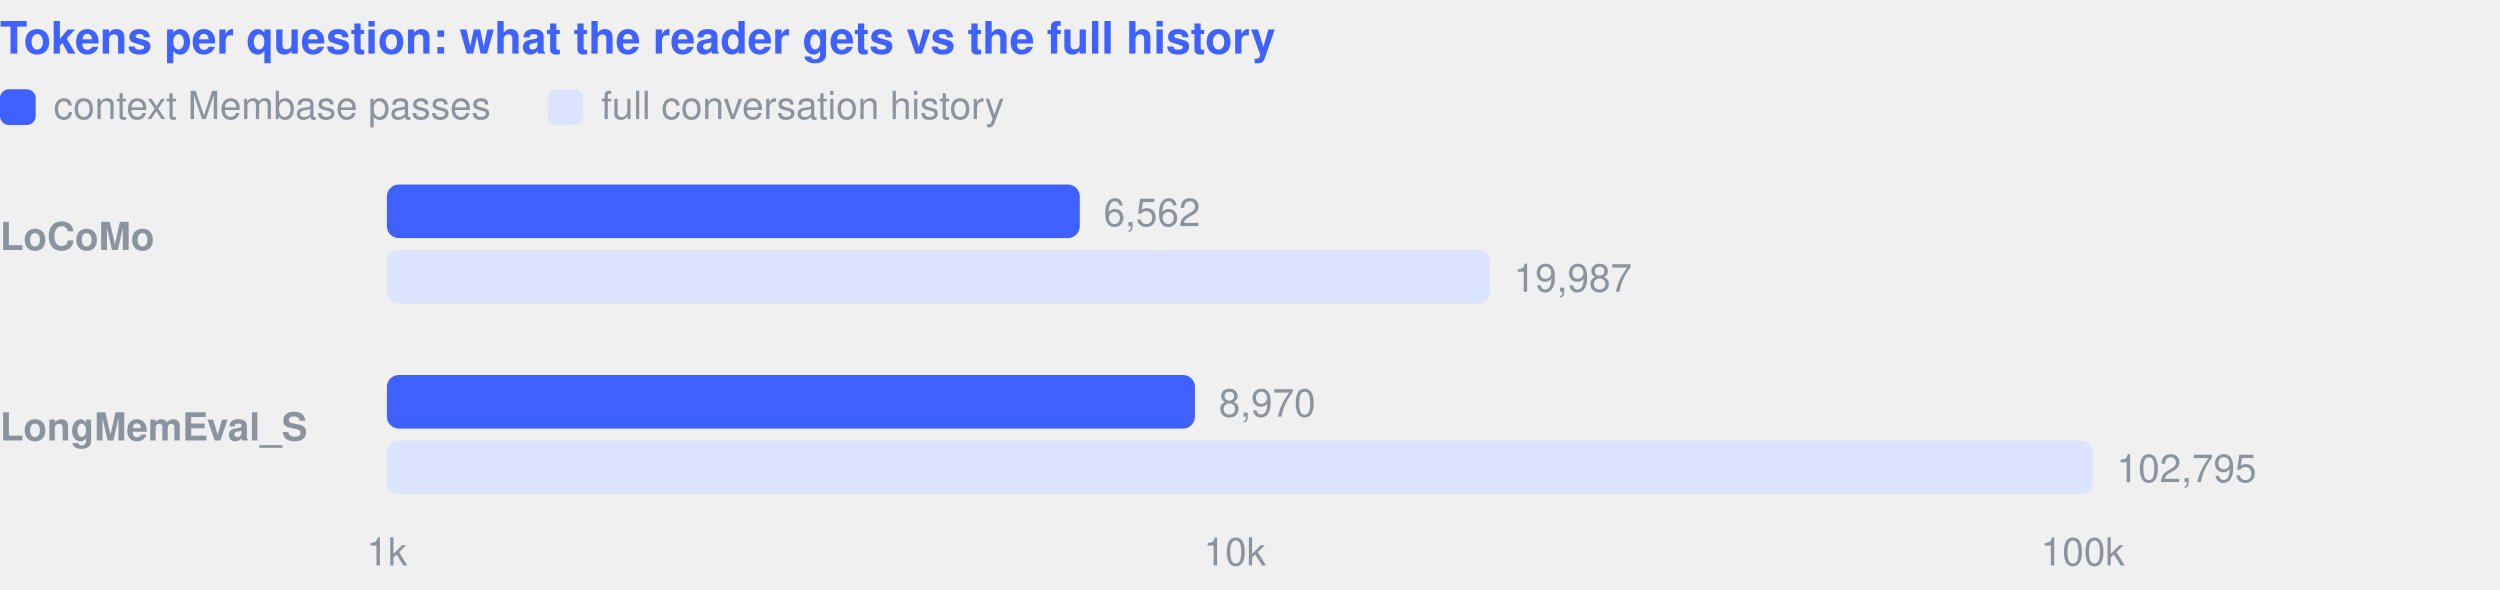
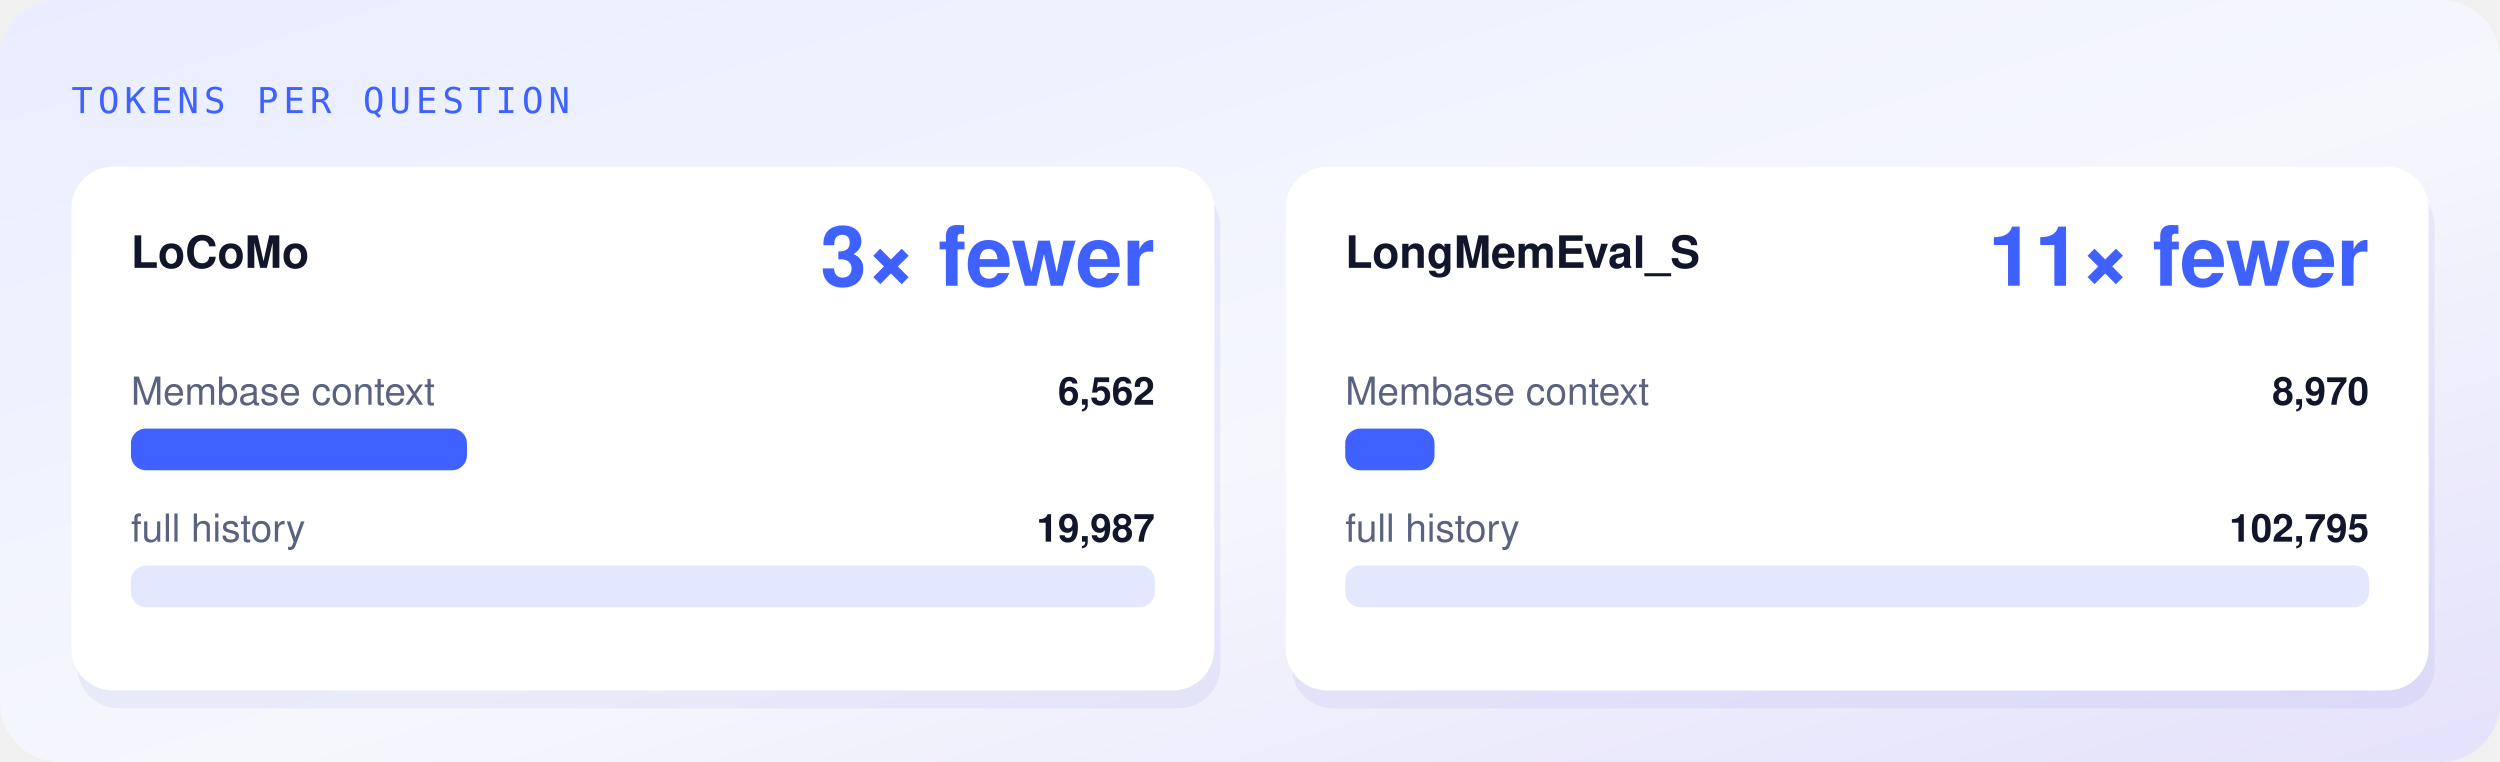
- <svg xmlns="http://www.w3.org/2000/svg" width="840" height="198" viewBox="0 0 840 198" role="img" aria-label="Context tokens against full history">
-   <style>text{font-family:-apple-system, BlinkMacSystemFont, "Segoe UI", Helvetica, Arial, sans-serif;fill:#8B949E} .t{font-size:15px;font-weight:600;fill:#3E61FF} .s{font-size:13px} .v{font-size:13px;font-weight:600} .w{fill:#FFFFFF}</style>
-   <text class="t" x="0" y="18">Tokens per question: what the reader gets vs the full history</text>
-   <rect x="0" y="30" width="12" height="12" rx="3" fill="#3E61FF" />
-   <text class="s" x="18" y="40">context Membase passes</text>
-   <rect x="184" y="30" width="12" height="12" rx="3" fill="#DCE3FF" />
-   <text class="s" x="202" y="40">full conversation history</text>
-   <text class="v" x="0" y="84">LoCoMo</text>
-   <rect x="130" y="62" width="232.8" height="18" rx="4" fill="#3E61FF" />
-   <text class="s" x="370.8" y="76">6,562</text>
-   <rect x="130" y="84" width="370.6" height="18" rx="4" fill="#DCE3FF" />
-   <text class="s" x="508.6" y="98">19,987</text>
-   <text class="v" x="0" y="148">LongMemEval_S</text>
-   <rect x="130" y="126" width="271.5" height="18" rx="4" fill="#3E61FF" />
-   <text class="s" x="409.5" y="140">8,970</text>
-   <rect x="130" y="148" width="573.2" height="18" rx="4" fill="#DCE3FF" />
-   <text class="s" x="711.2" y="162">102,795</text>
-   <text class="s" x="130.0" y="190" text-anchor="middle">1k</text>
-   <text class="s" x="414.9" y="190" text-anchor="middle">10k</text>
-   <text class="s" x="699.8" y="190" text-anchor="middle">100k</text>
+ <svg xmlns="http://www.w3.org/2000/svg" width="840" height="256" viewBox="0 0 840 256" role="img" aria-label="Context tokens per question against the full history">
+   <defs>
+     <marker id="a" viewBox="0 0 10 10" refX="9" refY="5" markerWidth="7" markerHeight="7" orient="auto-start-reverse">
+       <path d="M0 0L10 5L0 10z" fill="#A3ACD1" />
+     </marker>
+     <linearGradient id="p" x1="0" y1="0" x2="1" y2="1">
+       <stop offset="0" stop-color="#E9EDFF" />
+       <stop offset=".55" stop-color="#F6F7FD" />
+       <stop offset="1" stop-color="#E4E1FB" />
+     </linearGradient>
+     <linearGradient id="g" x1="0" y1="0" x2="1" y2="1">
+       <stop offset="0" stop-color="#3E61FF" />
+       <stop offset="1" stop-color="#2A3FBF" />
+     </linearGradient>
+   </defs>
+   <style>text{font-family:-apple-system, BlinkMacSystemFont, "Segoe UI", Helvetica, Arial, sans-serif}</style>
+   <rect width="840" height="256" rx="20" fill="url(#p)" />
+   <text x="24" y="38" style="font-family:ui-monospace, SFMono-Regular, Menlo, Consolas, monospace;font-size:12px;letter-spacing:.14em;fill:#3E61FF">TOKENS PER QUESTION</text>
+   <rect x="26.0" y="62" width="384.0" height="176" rx="14" fill="#2A3FBF" opacity=".07" />
+   <rect x="24.0" y="56" width="384.0" height="176" rx="14" fill="#FFFFFF" />
+   <text x="44.0" y="90" text-anchor="start" style="font-size:15px;font-weight:700;fill:#12162B">LoCoMo</text>
+   <text x="388.0" y="96" text-anchor="end" style="font-size:28px;font-weight:800;fill:#3E61FF">3× fewer</text>
+   <text x="44.0" y="136" text-anchor="start" style="font-size:13px;font-weight:400;fill:#5B6280">Membase context</text>
+   <text x="388.0" y="136" text-anchor="end" style="font-size:13px;font-weight:600;fill:#12162B">6,562</text>
+   <rect x="44.0" y="144" width="112.9" height="14" rx="5" fill="#3E61FF" />
+   <text x="44.0" y="182" text-anchor="start" style="font-size:13px;font-weight:400;fill:#5B6280">full history</text>
+   <text x="388.0" y="182" text-anchor="end" style="font-size:13px;font-weight:600;fill:#12162B">19,987</text>
+   <rect x="44.0" y="190" width="344.0" height="14" rx="5" fill="#E3E8FF" />
+   <rect x="434.0" y="62" width="384.0" height="176" rx="14" fill="#2A3FBF" opacity=".07" />
+   <rect x="432.0" y="56" width="384.0" height="176" rx="14" fill="#FFFFFF" />
+   <text x="452.0" y="90" text-anchor="start" style="font-size:15px;font-weight:700;fill:#12162B">LongMemEval_S</text>
+   <text x="796.0" y="96" text-anchor="end" style="font-size:28px;font-weight:800;fill:#3E61FF">11× fewer</text>
+   <text x="452.0" y="136" text-anchor="start" style="font-size:13px;font-weight:400;fill:#5B6280">Membase context</text>
+   <text x="796.0" y="136" text-anchor="end" style="font-size:13px;font-weight:600;fill:#12162B">8,970</text>
+   <rect x="452.0" y="144" width="30.0" height="14" rx="5" fill="#3E61FF" />
+   <text x="452.0" y="182" text-anchor="start" style="font-size:13px;font-weight:400;fill:#5B6280">full history</text>
+   <text x="796.0" y="182" text-anchor="end" style="font-size:13px;font-weight:600;fill:#12162B">102,795</text>
+   <rect x="452.0" y="190" width="344.0" height="14" rx="5" fill="#E3E8FF" />
</svg>
